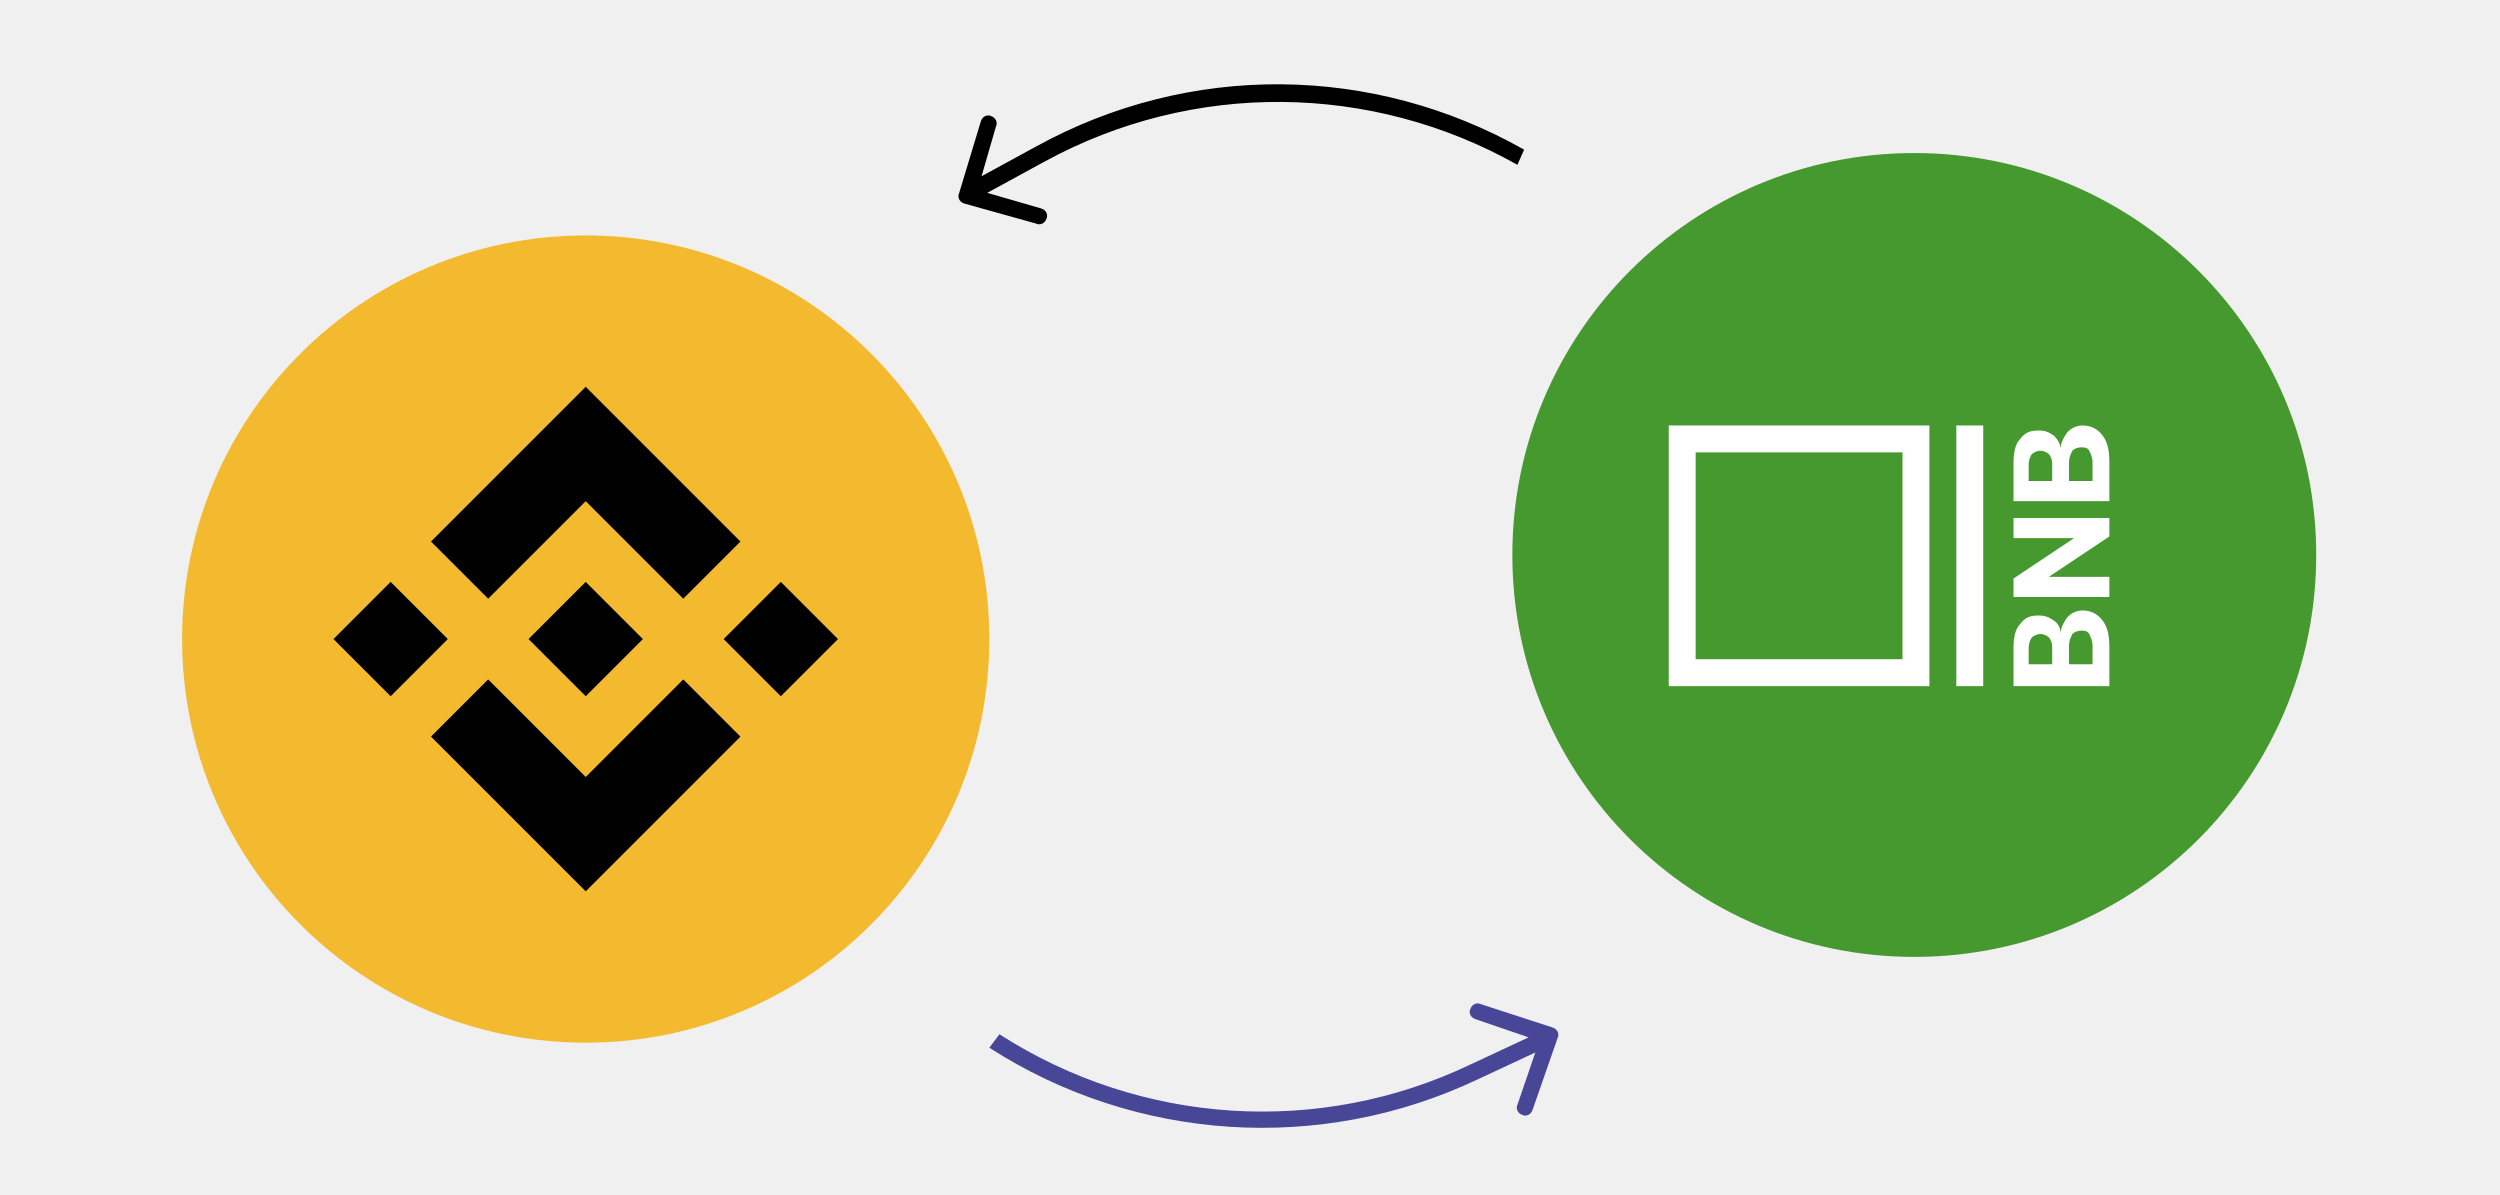
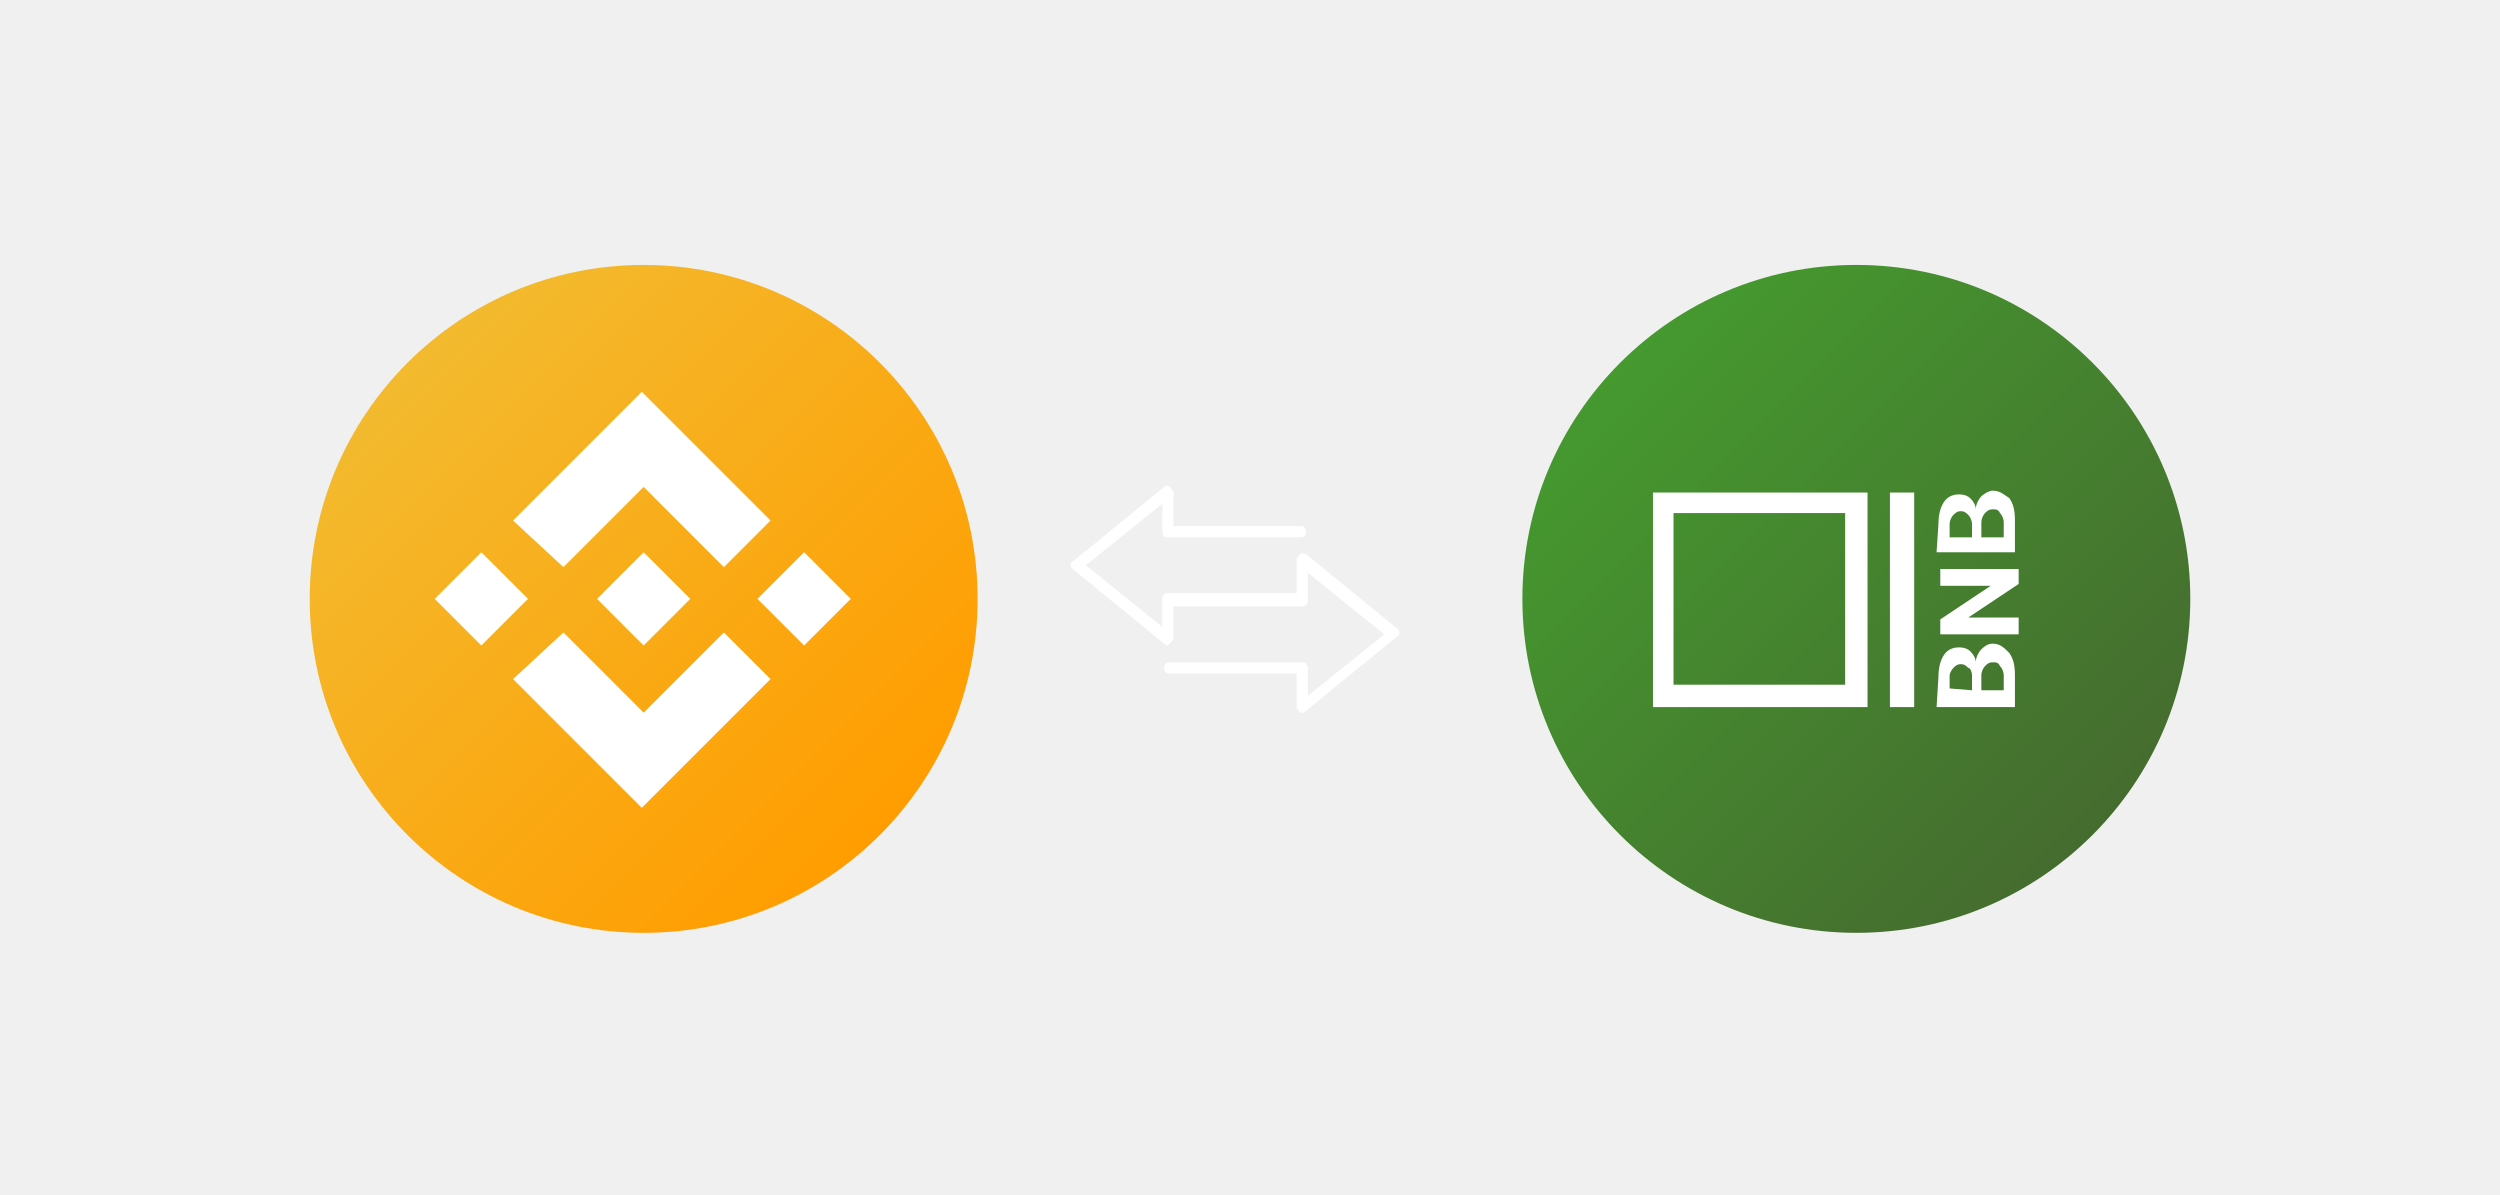
- <svg xmlns="http://www.w3.org/2000/svg" version="1.1" x="0px" y="0px" viewBox="0 0 127 71" style="enable-background:new 0 0 127 71;" xml:space="preserve" width="134" height="64">
+ <svg xmlns="http://www.w3.org/2000/svg" version="1.1" id="Layer_1" x="0px" y="0px" viewBox="-412 249 134 64" style="enable-background:new -412 249 134 64;" xml:space="preserve">
  <style type="text/css">
- 	.cst0{fill:#484697;}
- 	.cst1{fill:#F3BA2F;}
- 	.cst2{fill:#FFFFFF;}
- 	.cst3{fill:#45992F;}
+ 	.BNB_svg{fill:url(#SVGID_1_);}
+ 	.white_svg{fill:#FFFFFF;}
+ 	.oBNB_svg{fill:url(#Circle_1_);}
</style>
-   <g id="Arrows">
-     <path class="cst0" d="M76.8,63.7l0.2,0.5l0,0L76.8,63.7z M81.5,61.1c0.3,0.1,0.4,0.4,0.3,0.6L80.3,66c-0.1,0.3-0.4,0.4-0.6,0.3   c-0.3-0.1-0.4-0.4-0.3-0.6l1.3-3.8l-3.8-1.3c-0.3-0.1-0.4-0.4-0.3-0.6c0.1-0.3,0.4-0.4,0.6-0.3L81.5,61.1z M76.6,63.3l4.5-2.1   l0.4,0.9l-4.5,2.1L76.6,63.3z M48.6,61.5c8.4,5.4,19,6.1,28,1.8l0.4,0.9c-9.3,4.4-20.3,3.7-29-1.9L48.6,61.5z" />
-     <path class="st0" d="M51.1,9.2l-0.2-0.4l0,0L51.1,9.2z M46.5,12.1c-0.3-0.1-0.4-0.4-0.3-0.6l1.3-4.3c0.1-0.3,0.4-0.4,0.6-0.3   c0.3,0.1,0.4,0.4,0.3,0.6l-1.1,3.8l3.8,1.1c0.3,0.1,0.4,0.4,0.3,0.6c-0.1,0.3-0.4,0.4-0.6,0.3L46.5,12.1z M51.3,9.6L46.9,12   l-0.5-0.9l4.4-2.4L51.3,9.6z M79.4,9.8c-8.7-4.9-19.3-5-28.1-0.2l-0.5-0.9c9.1-5,20-4.9,29,0.2L79.4,9.8z" />
+   <g id="BNB">
+     <linearGradient id="SVGID_1_" gradientUnits="userSpaceOnUse" x1="-390.135" y1="268.499" x2="-364.856" y2="293.778">
+       <stop offset="0" style="stop-color:#F3BA2F" />
+       <stop offset="1" style="stop-color:#FF9D00" />
+     </linearGradient>
+     <circle class="BNB_svg" cx="-377.5" cy="281.1" r="17.9" />
+     <path class="white_svg" d="M-381.8,279.4l4.3-4.3l4.3,4.3l2.5-2.5l-6.9-6.9l-6.9,6.9L-381.8,279.4z M-388.7,281.1l2.5-2.5l2.5,2.5   l-2.5,2.5L-388.7,281.1z M-381.8,282.9l4.3,4.3l4.3-4.3l2.5,2.5l-6.9,6.9l-6.9-6.9l0,0L-381.8,282.9z M-371.4,281.1l2.5-2.5   l2.5,2.5l-2.5,2.5L-371.4,281.1z M-375,281.1L-375,281.1L-375,281.1l-2.5,2.5l-2.5-2.5l0,0l0,0l0.4-0.4l0.2-0.2l1.9-1.9L-375,281.1   L-375,281.1z" />
  </g>
-   <g id="BNB">
-     <circle class="cst1" cx="24" cy="38" r="24" />
-     <path class="st2" d="M18.2,35.6l5.8-5.8l5.8,5.8l3.4-3.4L24,23l-9.2,9.2L18.2,35.6z M9,38l3.4-3.4l3.4,3.4l-3.4,3.4L9,38z    M18.2,40.4l5.8,5.8l5.8-5.8l3.4,3.4L24,53l-9.2-9.2l0,0L18.2,40.4z M32.2,38l3.4-3.4L39,38l-3.4,3.4L32.2,38z M27.4,38L27.4,38   L27.4,38L24,41.4L20.6,38l0,0l0,0l0.6-0.6l0.3-0.3l2.5-2.5L27.4,38L27.4,38z" />
+   <g id="Swap">
+     <path class="white_svg" d="M-349.4,283.6c-0.1,0-0.1,0-0.2-0.1l-4.9-4c-0.1-0.1-0.1-0.1-0.1-0.2c0-0.1,0-0.2,0.1-0.2l4.9-4   c0.1-0.1,0.2-0.1,0.3,0c0.1,0.1,0.2,0.2,0.2,0.3v1.8h6.8c0.2,0,0.3,0.1,0.3,0.3s-0.1,0.3-0.3,0.3h-7.1c-0.2,0-0.3-0.1-0.3-0.3V276   l-4.1,3.3l4.1,3.3v-1.5c0-0.2,0.1-0.3,0.3-0.3h7.1c0.2,0,0.3,0.1,0.3,0.3s-0.1,0.3-0.3,0.3h-6.8v1.8c0,0.1-0.1,0.2-0.2,0.3   C-349.4,283.6-349.4,283.6-349.4,283.6z" />
+     <path class="white_svg" d="M-342.2,287.2c0,0-0.1,0-0.1,0c-0.1-0.1-0.2-0.2-0.2-0.3v-1.8l-6.8,0c-0.2,0-0.3-0.1-0.3-0.3s0.1-0.3,0.3-0.3   l7.1,0c0.1,0,0.2,0,0.2,0.1c0.1,0.1,0.1,0.1,0.1,0.2v1.5l4.1-3.3l-4.1-3.3v1.5c0,0.2-0.1,0.3-0.3,0.3h-7.1c-0.2,0-0.3-0.1-0.3-0.3   s0.1-0.3,0.3-0.3h6.8V279c0-0.1,0.1-0.2,0.2-0.3c0.1-0.1,0.2,0,0.3,0l4.9,4c0.1,0.1,0.1,0.1,0.1,0.2c0,0.1,0,0.2-0.1,0.2l-4.9,4   C-342.1,287.2-342.2,287.2-342.2,287.2z" />
  </g>
-   <g id="oUSD">
-     <g>
-       <circle class="cst3" cx="103" cy="33" r="23.9" />
-     </g>
+   <g id="oBNB">
+     <linearGradient id="Circle_1_" gradientUnits="userSpaceOnUse" x1="-325.159" y1="268.497" x2="-299.887" y2="293.769">
+       <stop offset="0" style="stop-color:#45992F" />
+       <stop offset="1" style="stop-color:#456C2F" />
+     </linearGradient>
+     <circle id="Circle" class="oBNB_svg" cx="-312.5" cy="281.1" r="17.9" />
    <g id="Logo_1_">
      <g id="XMLID_4_">
-         <polygon class="cst2" points="107.1,25.3 105.5,25.3 105.5,40.8 107.1,40.8    " />
+         <polygon class="white_svg" points="-309.4,275.4 -310.7,275.4 -310.7,286.9 -309.4,286.9    " />
      </g>
      <g id="XMLID_3_">
-         <path class="cst2" d="M102.3,26.9v12.3H90V26.9L102.3,26.9 M103.9,25.3H88.4v15.5h15.5V25.3L103.9,25.3z" />
+         <path class="white_svg" d="M-313.1,276.5v9.2h-9.2v-9.2H-313.1 M-311.9,275.4h-11.5v11.5h11.5V275.4L-311.9,275.4z" />
      </g>
    </g>
    <g id="Text">
-       <path class="cst2" d="M108.9,38.6c0-0.7,0.1-1.2,0.4-1.5c0.3-0.4,0.6-0.5,1.1-0.5c0.4,0,0.6,0.1,0.9,0.3s0.4,0.5,0.4,0.8    c0-0.4,0.2-0.7,0.4-1c0.2-0.2,0.5-0.4,0.9-0.4c0.5,0,0.9,0.2,1.2,0.6c0.3,0.4,0.4,0.9,0.4,1.6v2.3h-5.7L108.9,38.6L108.9,38.6z     M111.2,39.5v-1c0-0.3-0.1-0.5-0.2-0.6c-0.1-0.1-0.3-0.2-0.5-0.2c-0.2,0-0.4,0.1-0.5,0.2c-0.1,0.1-0.2,0.4-0.2,0.6v1H111.2z     M113.6,39.5v-1.1c0-0.3-0.1-0.5-0.2-0.7c-0.1-0.2-0.3-0.2-0.5-0.2c-0.2,0-0.4,0.1-0.5,0.2c-0.1,0.2-0.2,0.4-0.2,0.7v1.1H113.6    L113.6,39.5z M114.6,35.5h-5.7v-1.1l3.6-2.4h-3.6v-1.2h5.7v1.1l-3.6,2.4h3.6V35.5z M108.9,27.6c0-0.7,0.1-1.2,0.4-1.5    c0.3-0.4,0.6-0.5,1.1-0.5c0.4,0,0.6,0.1,0.9,0.3c0.2,0.2,0.4,0.5,0.4,0.8c0-0.4,0.2-0.7,0.4-1c0.2-0.2,0.5-0.4,0.9-0.4    c0.5,0,0.9,0.2,1.2,0.6c0.3,0.4,0.4,0.9,0.4,1.6v2.3h-5.7L108.9,27.6L108.9,27.6z M111.2,28.6v-1c0-0.3-0.1-0.5-0.2-0.6    c-0.1-0.1-0.3-0.2-0.5-0.2c-0.2,0-0.4,0.1-0.5,0.2c-0.1,0.1-0.2,0.4-0.2,0.6v1H111.2z M113.6,28.6v-1.1c0-0.3-0.1-0.5-0.2-0.7    c-0.1-0.2-0.3-0.2-0.5-0.2c-0.2,0-0.4,0.1-0.5,0.2c-0.1,0.2-0.2,0.4-0.2,0.7v1.1H113.6L113.6,28.6z" />
+       <path class="white_svg" d="M-308.1,285.3c0-0.5,0.1-0.9,0.3-1.2c0.2-0.3,0.5-0.4,0.8-0.4c0.3,0,0.5,0.1,0.6,0.2c0.2,0.2,0.3,0.4,0.3,0.6    c0-0.3,0.2-0.6,0.3-0.7c0.2-0.2,0.4-0.3,0.6-0.3c0.4,0,0.6,0.2,0.9,0.5c0.2,0.3,0.3,0.6,0.3,1.2v1.7h-4.2L-308.1,285.3    L-308.1,285.3z M-306.3,286v-0.8c0-0.2-0.1-0.4-0.2-0.4c-0.1-0.1-0.2-0.2-0.4-0.2c-0.2,0-0.3,0.1-0.4,0.2    c-0.1,0.1-0.2,0.3-0.2,0.4v0.7L-306.3,286L-306.3,286z M-304.6,286v-0.8c0-0.2-0.1-0.4-0.2-0.5c-0.1-0.2-0.2-0.2-0.4-0.2    c-0.2,0-0.3,0.1-0.4,0.2c-0.1,0.1-0.2,0.3-0.2,0.5v0.8H-304.6L-304.6,286z M-303.8,283h-4.2v-0.8l2.7-1.8h-2.7v-0.9h4.2v0.8    l-2.7,1.8h2.7V283z M-308.1,277.1c0-0.5,0.1-0.9,0.3-1.2c0.2-0.3,0.5-0.4,0.8-0.4c0.3,0,0.5,0.1,0.6,0.2c0.2,0.2,0.3,0.4,0.3,0.6    c0-0.3,0.2-0.6,0.3-0.7s0.4-0.3,0.6-0.3c0.4,0,0.6,0.2,0.9,0.4c0.2,0.3,0.3,0.6,0.3,1.2v1.7h-4.2L-308.1,277.1L-308.1,277.1z     M-306.3,277.8v-0.7c0-0.2-0.1-0.4-0.2-0.5c-0.1-0.1-0.2-0.2-0.4-0.2c-0.2,0-0.3,0.1-0.4,0.2c-0.1,0.1-0.2,0.3-0.2,0.5v0.7H-306.3    z M-304.6,277.8V277c0-0.2-0.1-0.4-0.2-0.5c-0.1-0.2-0.2-0.2-0.4-0.2c-0.2,0-0.3,0.1-0.4,0.2c-0.1,0.1-0.2,0.3-0.2,0.5v0.8H-304.6    L-304.6,277.8z" />
    </g>
  </g>
</svg>
